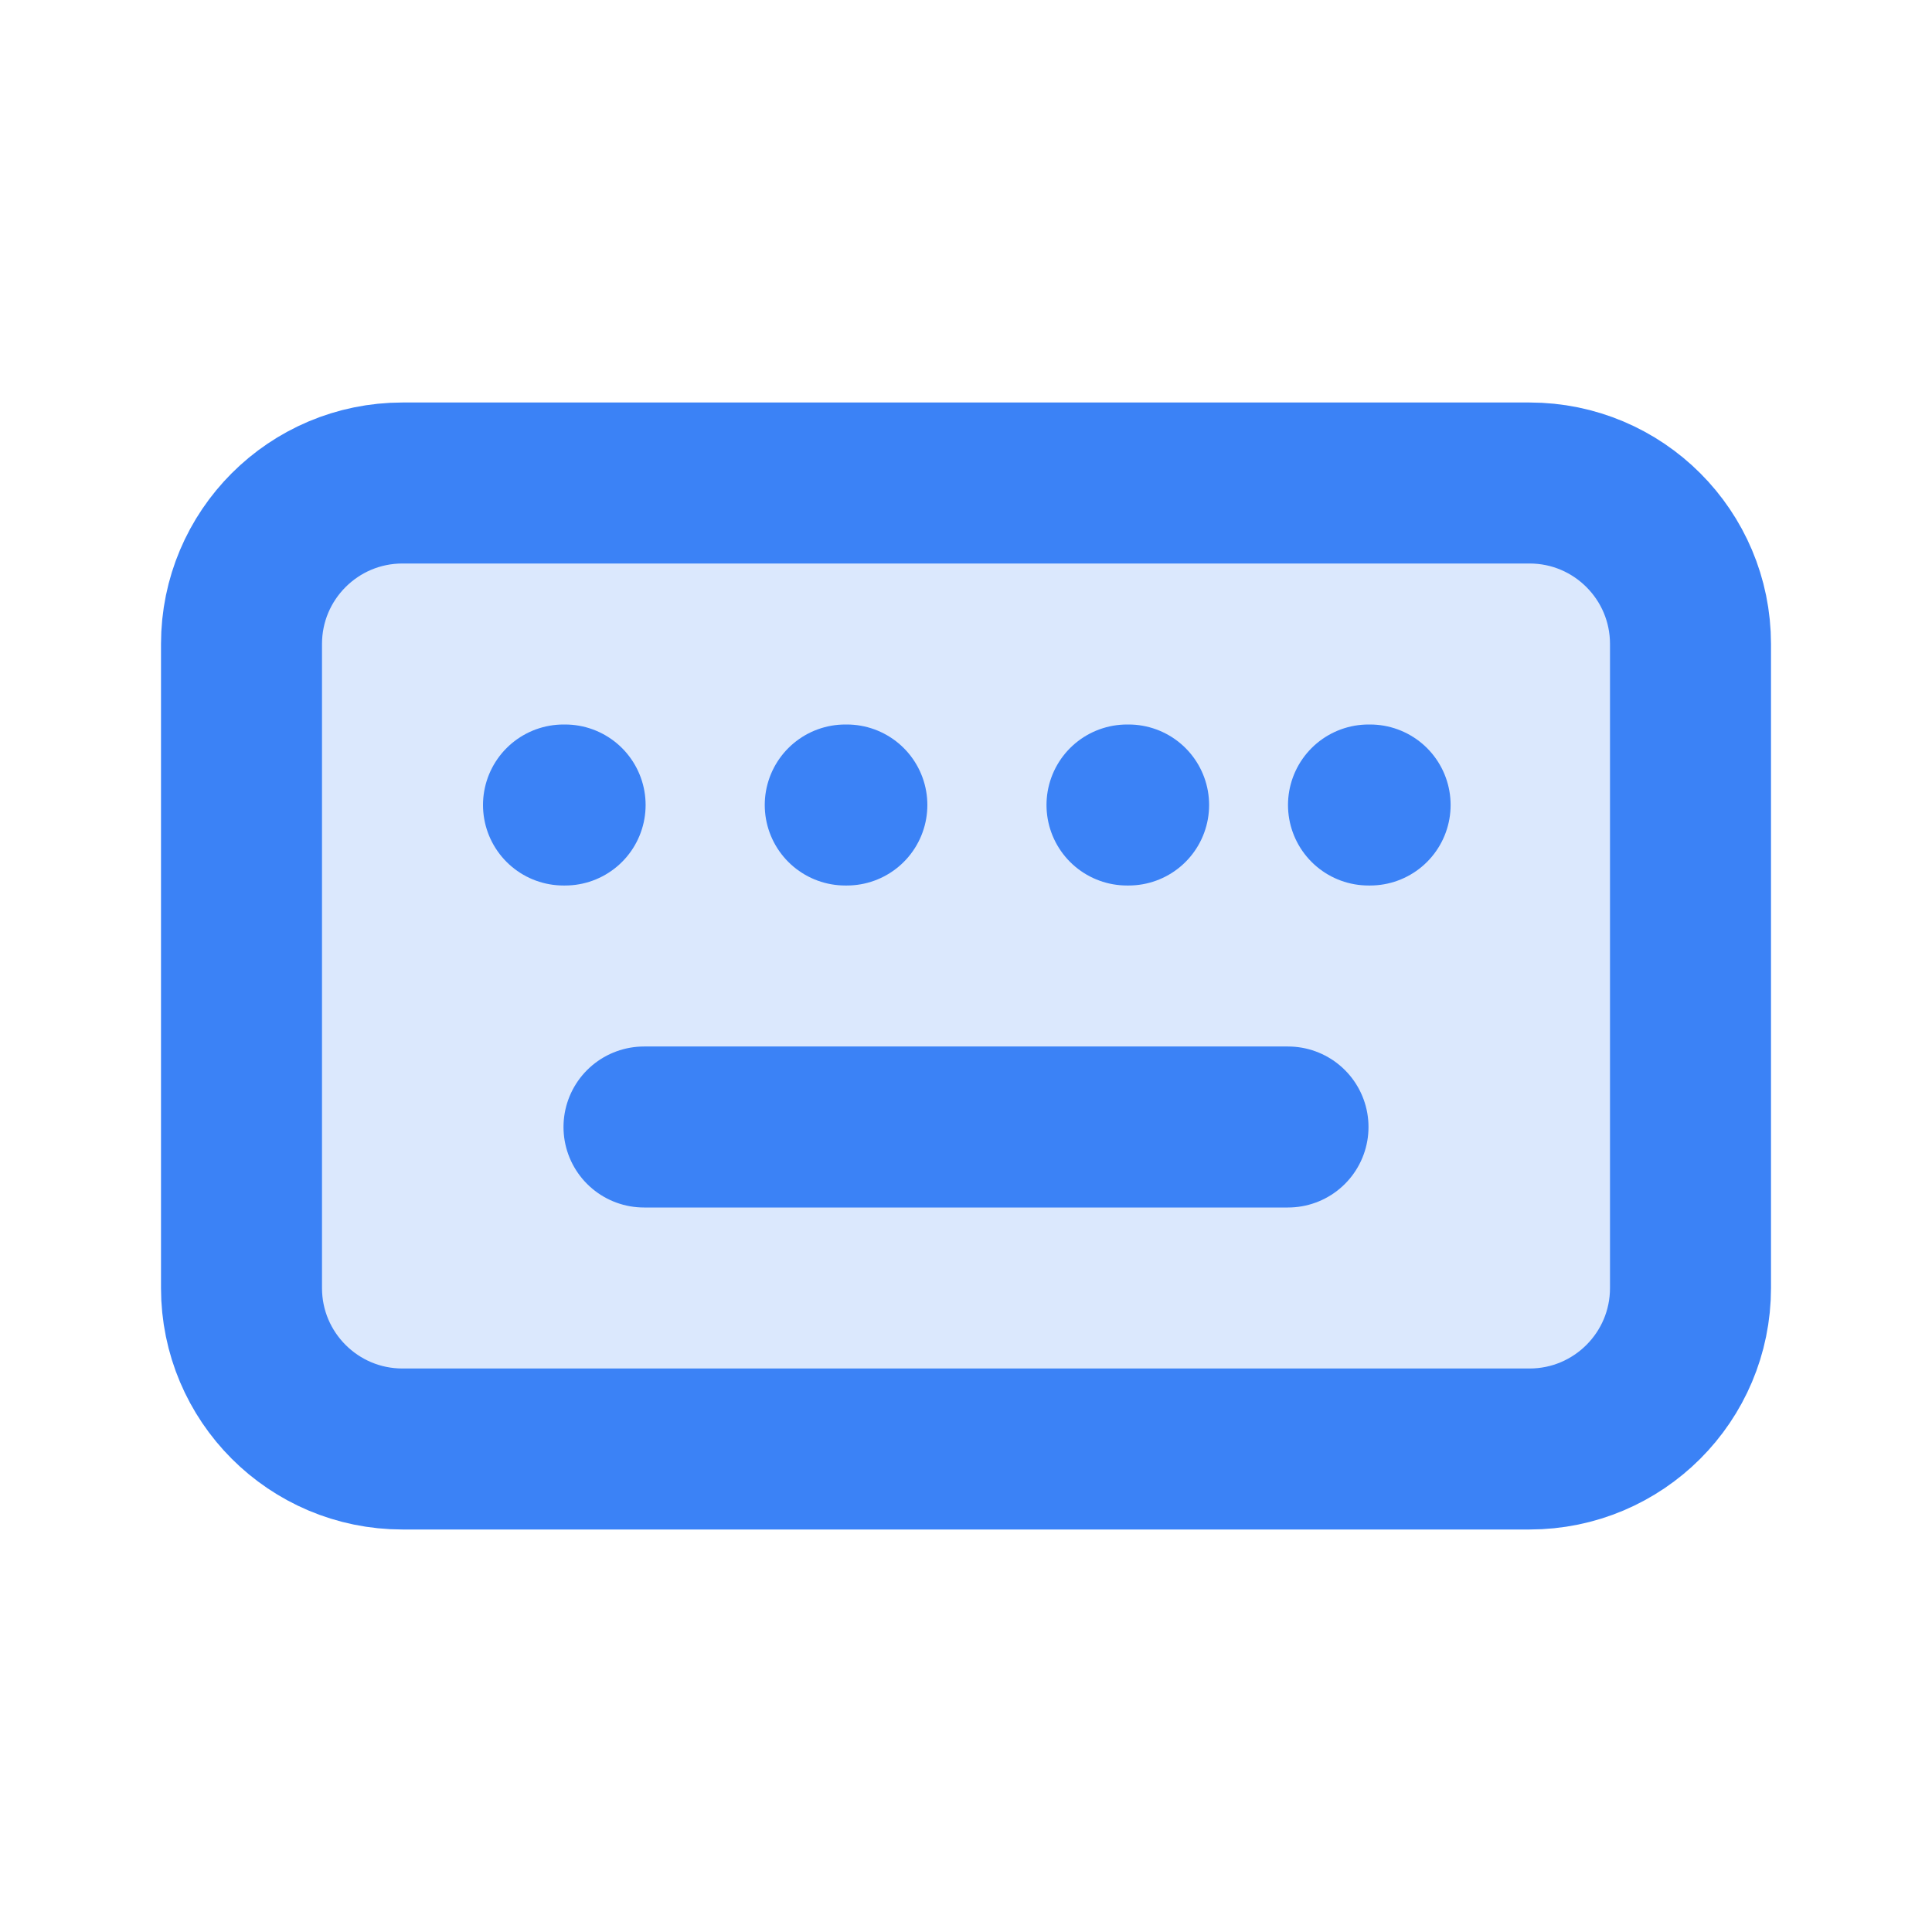
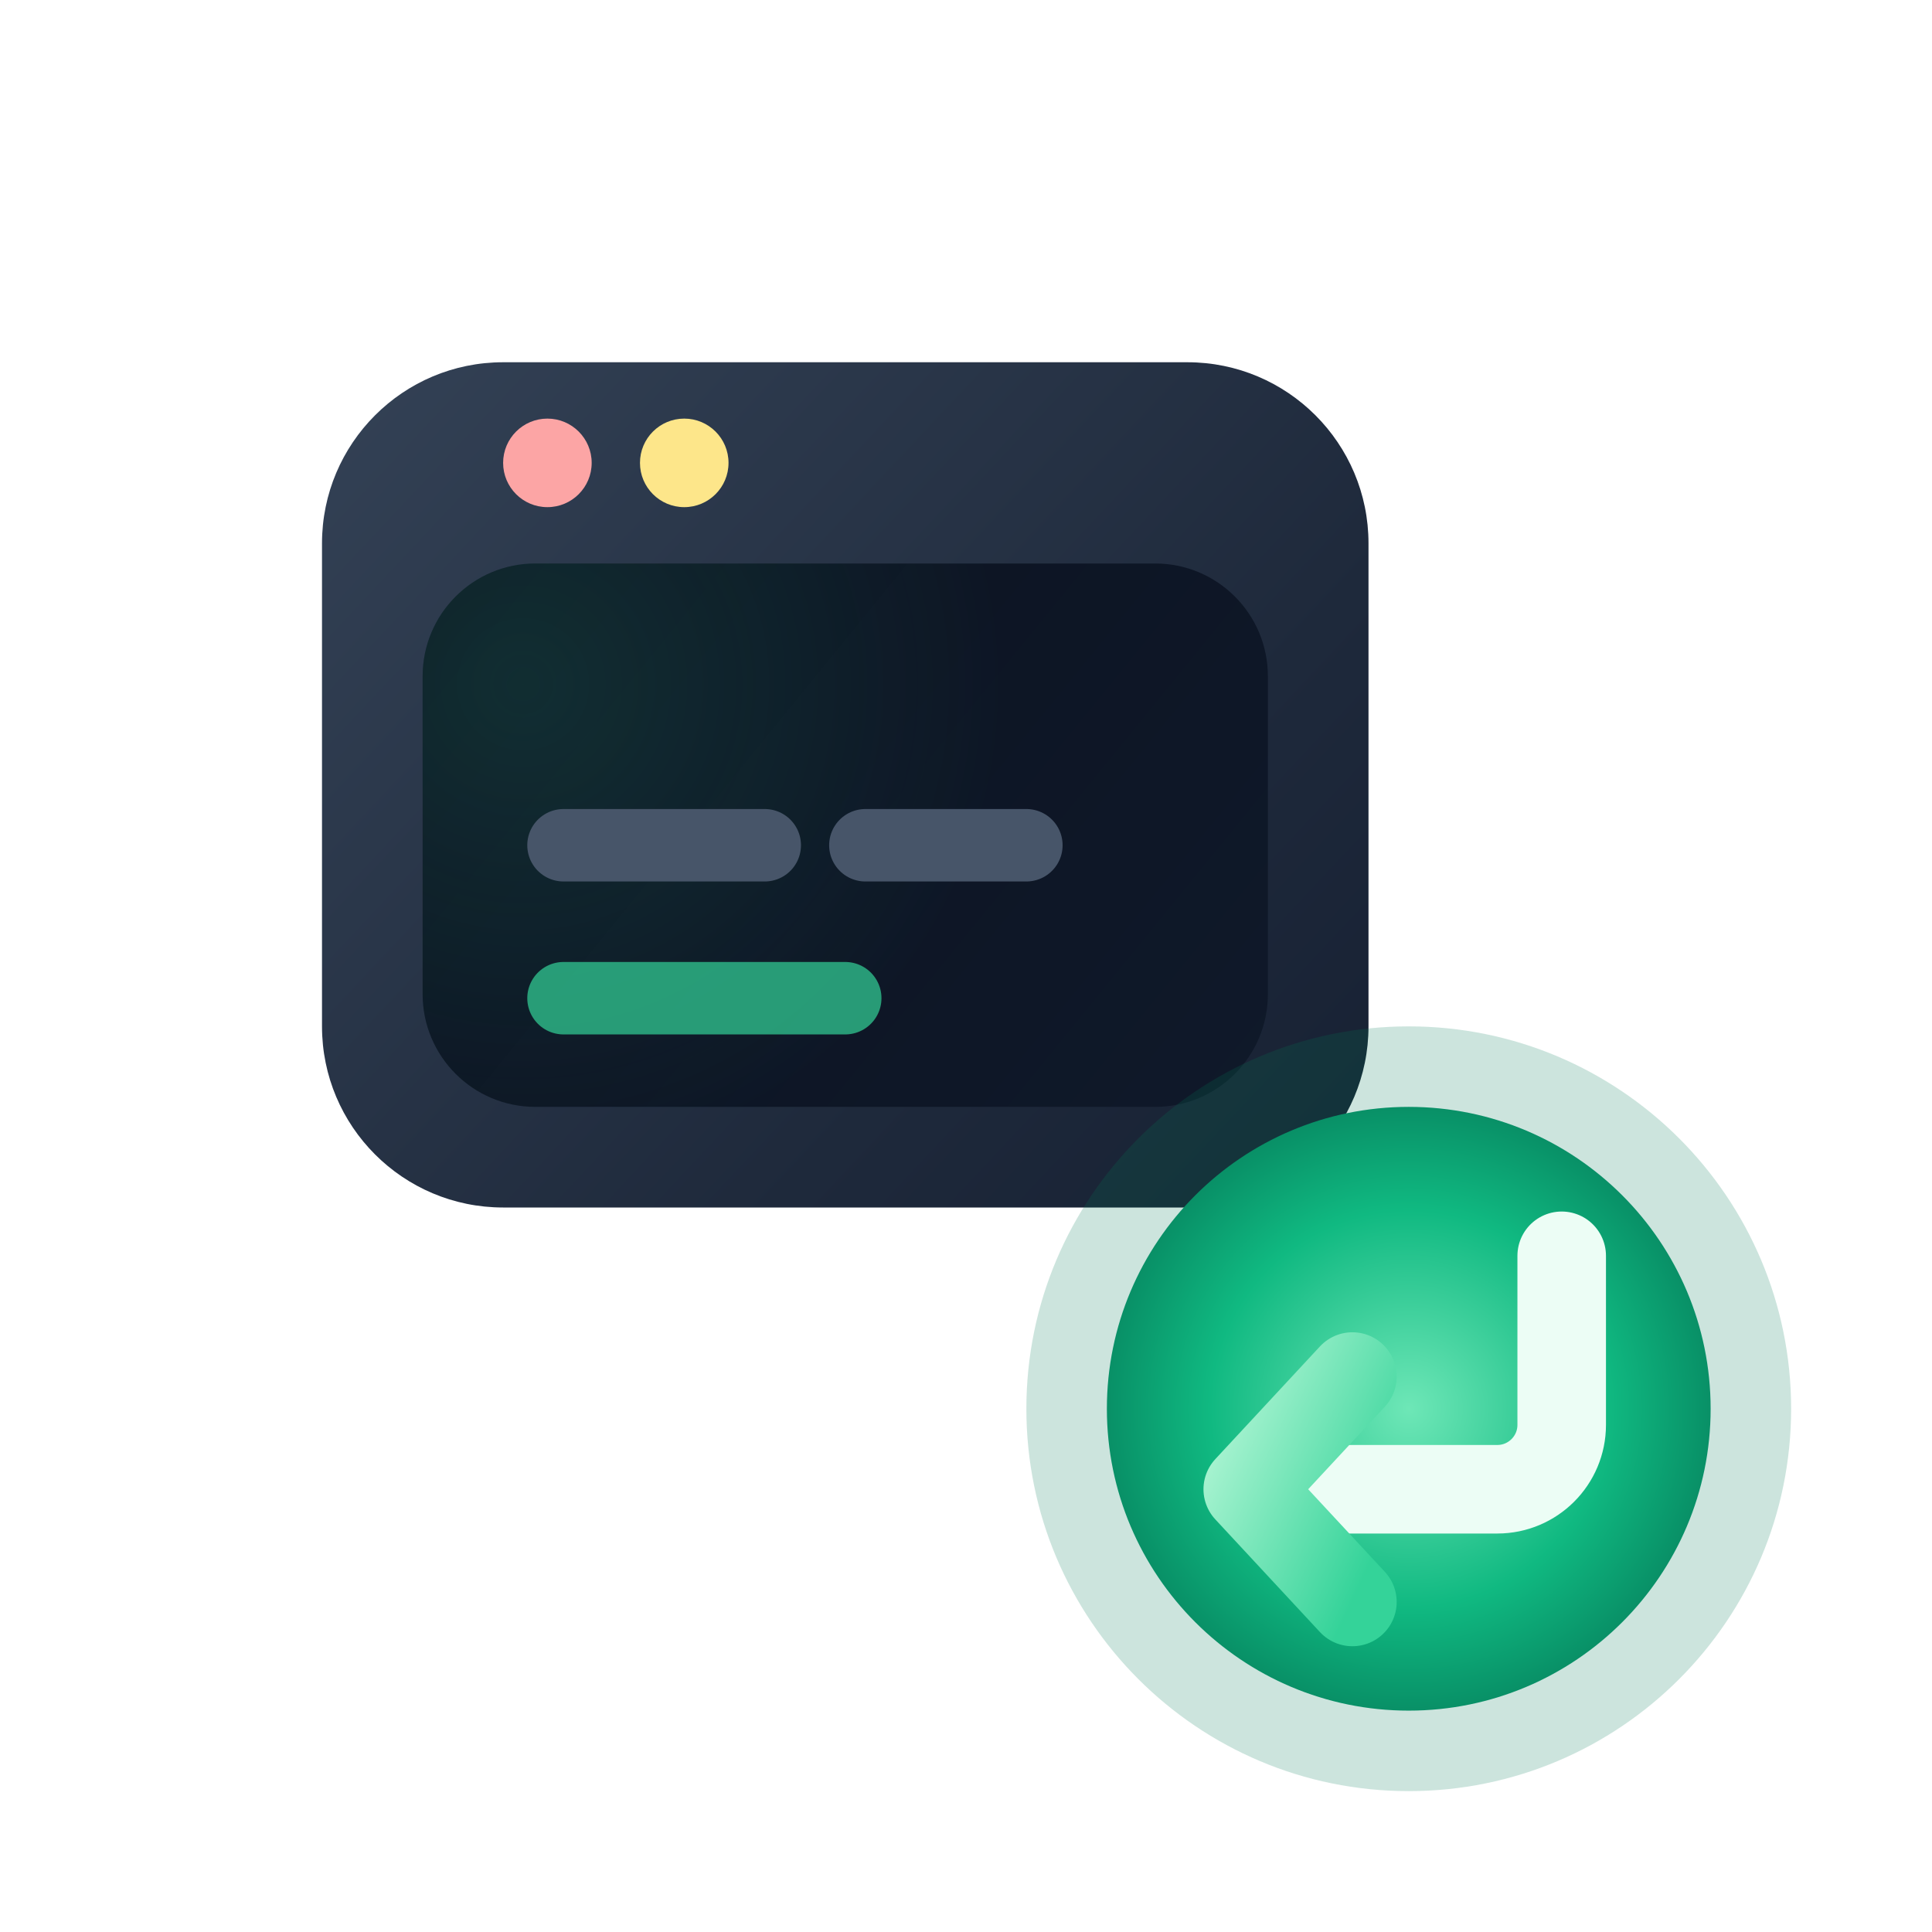
- <svg xmlns="http://www.w3.org/2000/svg" width="12" height="12" viewBox="0 0 12 12" fill="none" stroke="#3B82F6" stroke-width="1" stroke-linecap="round" stroke-linejoin="round">
-   <rect x="1.5" y="3" width="9" height="6" rx="1" fill="#3B82F6" fill-opacity="0.18" />
-   <path d="M3.5 5h.01M5.25 5h.01M7 5h.01M8.5 5h.01" />
-   <path d="M4 7h4" />
+ <svg xmlns="http://www.w3.org/2000/svg" width="48" height="48" viewBox="0 0 48 48" fill="none">
+   <defs>
+     <linearGradient id="win" x1="8" y1="10" x2="40" y2="40" gradientUnits="userSpaceOnUse">
+       <stop offset="0" stop-color="#334155" />
+       <stop offset="0.5" stop-color="#1E293B" />
+       <stop offset="1" stop-color="#0F172A" />
+     </linearGradient>
+     <linearGradient id="screen" x1="10.5" y1="15" x2="37.5" y2="37" gradientUnits="userSpaceOnUse">
+       <stop offset="0" stop-color="#0B1220" />
+       <stop offset="1" stop-color="#111C2E" />
+     </linearGradient>
+     <linearGradient id="key" x1="0" y1="0" x2="1" y2="1">
+       <stop offset="0" stop-color="#A7F3D0" />
+       <stop offset="1" stop-color="#34D399" />
+     </linearGradient>
+     <radialGradient id="badge" cx="35" cy="35" r="9" gradientUnits="userSpaceOnUse">
+       <stop offset="0" stop-color="#6EE7B7" />
+       <stop offset="0.55" stop-color="#10B981" />
+       <stop offset="1" stop-color="#047857" />
+     </radialGradient>
+     <radialGradient id="cathode" cx="13" cy="17" r="12" gradientUnits="userSpaceOnUse">
+       <stop offset="0" stop-color="#34D399" stop-opacity="0.14" />
+       <stop offset="1" stop-color="#34D399" stop-opacity="0" />
+     </radialGradient>
+   </defs>
+   <rect x="8" y="9" width="26" height="21" rx="4.5" fill="url(#win)" />
+   <rect x="10.5" y="14" width="21" height="13.5" rx="2.8" fill="url(#screen)" />
+   <rect x="10.5" y="14" width="21" height="13.5" rx="2.8" fill="url(#cathode)" />
+   <circle cx="13.6" cy="11.5" r="1.1" fill="#FCA5A5" />
+   <circle cx="17" cy="11.5" r="1.1" fill="#FDE68A" />
+   <path d="M14 21h5M21.5 21h4" stroke="#475569" stroke-width="1.8" stroke-linecap="round" />
+   <path d="M14 24.8h7" stroke="#34D399" stroke-width="1.8" stroke-linecap="round" stroke-opacity="0.7" />
+   <circle cx="35" cy="35" r="9.5" fill="#047857" fill-opacity="0.2" />
+   <circle cx="35" cy="35" r="7.5" fill="url(#badge)" />
+   <path d="M38.8 31.2v4.2a1.6 1.6 0 0 1-1.6 1.6h-5.4" stroke="#ECFDF5" stroke-width="2.2" stroke-linecap="round" stroke-linejoin="round" />
+   <path d="M33.6 34.2l-2.6 2.8 2.6 2.8" stroke="url(#key)" stroke-width="2.2" stroke-linecap="round" stroke-linejoin="round" />
</svg>
